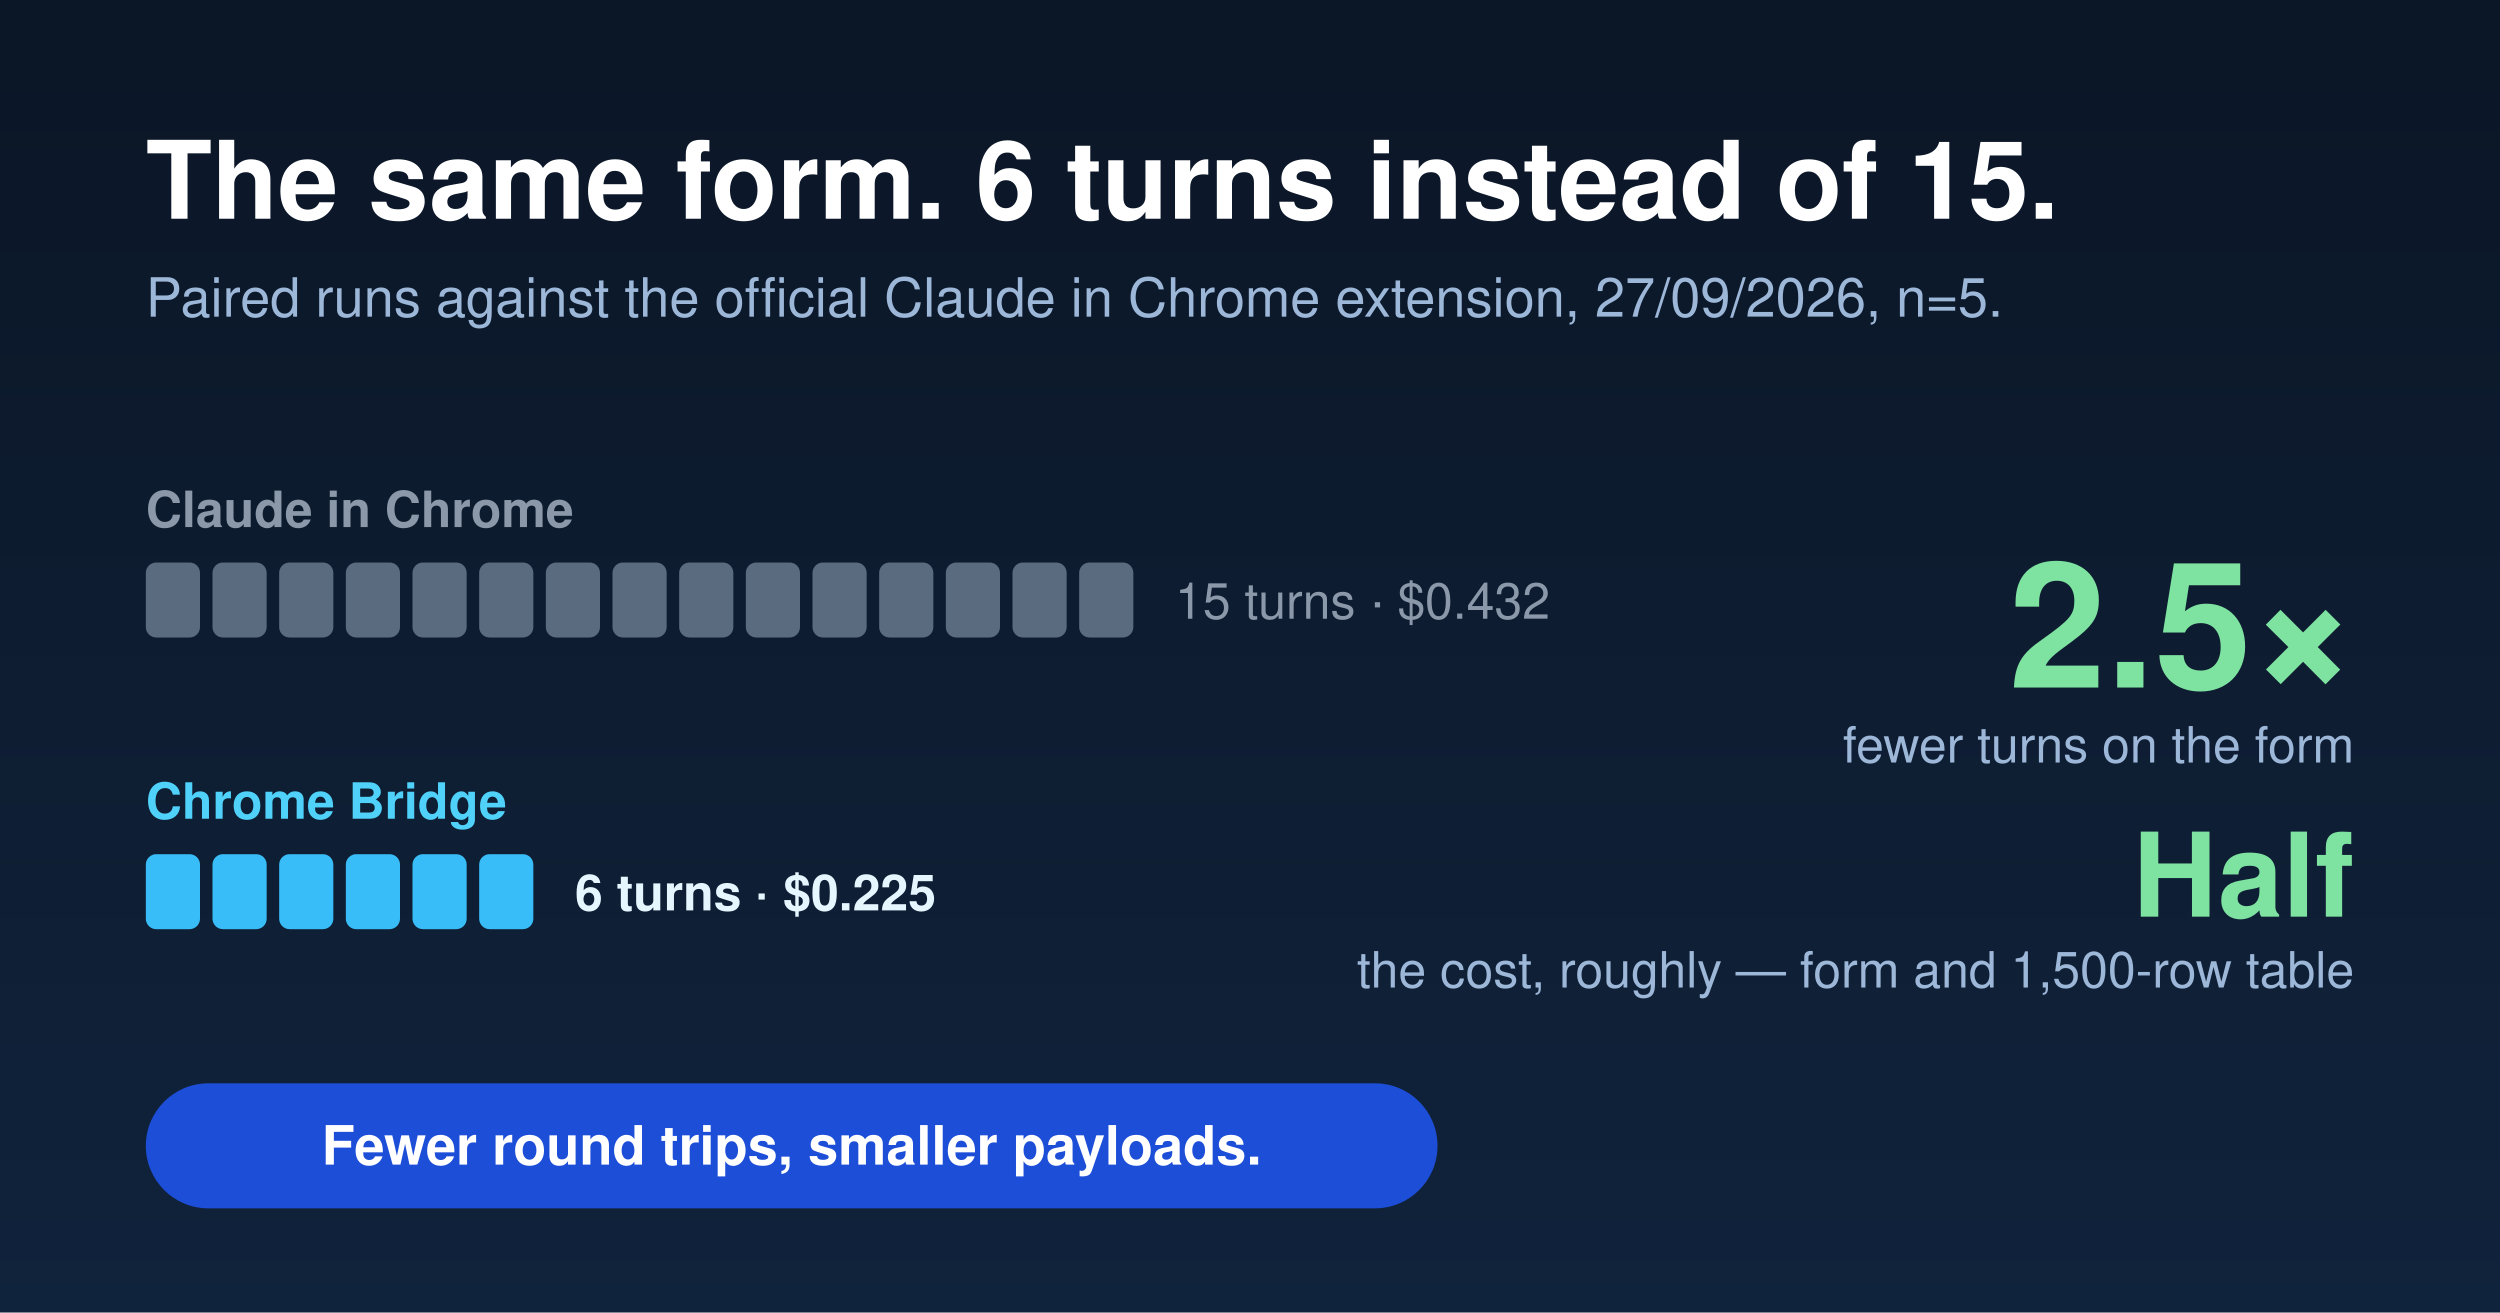
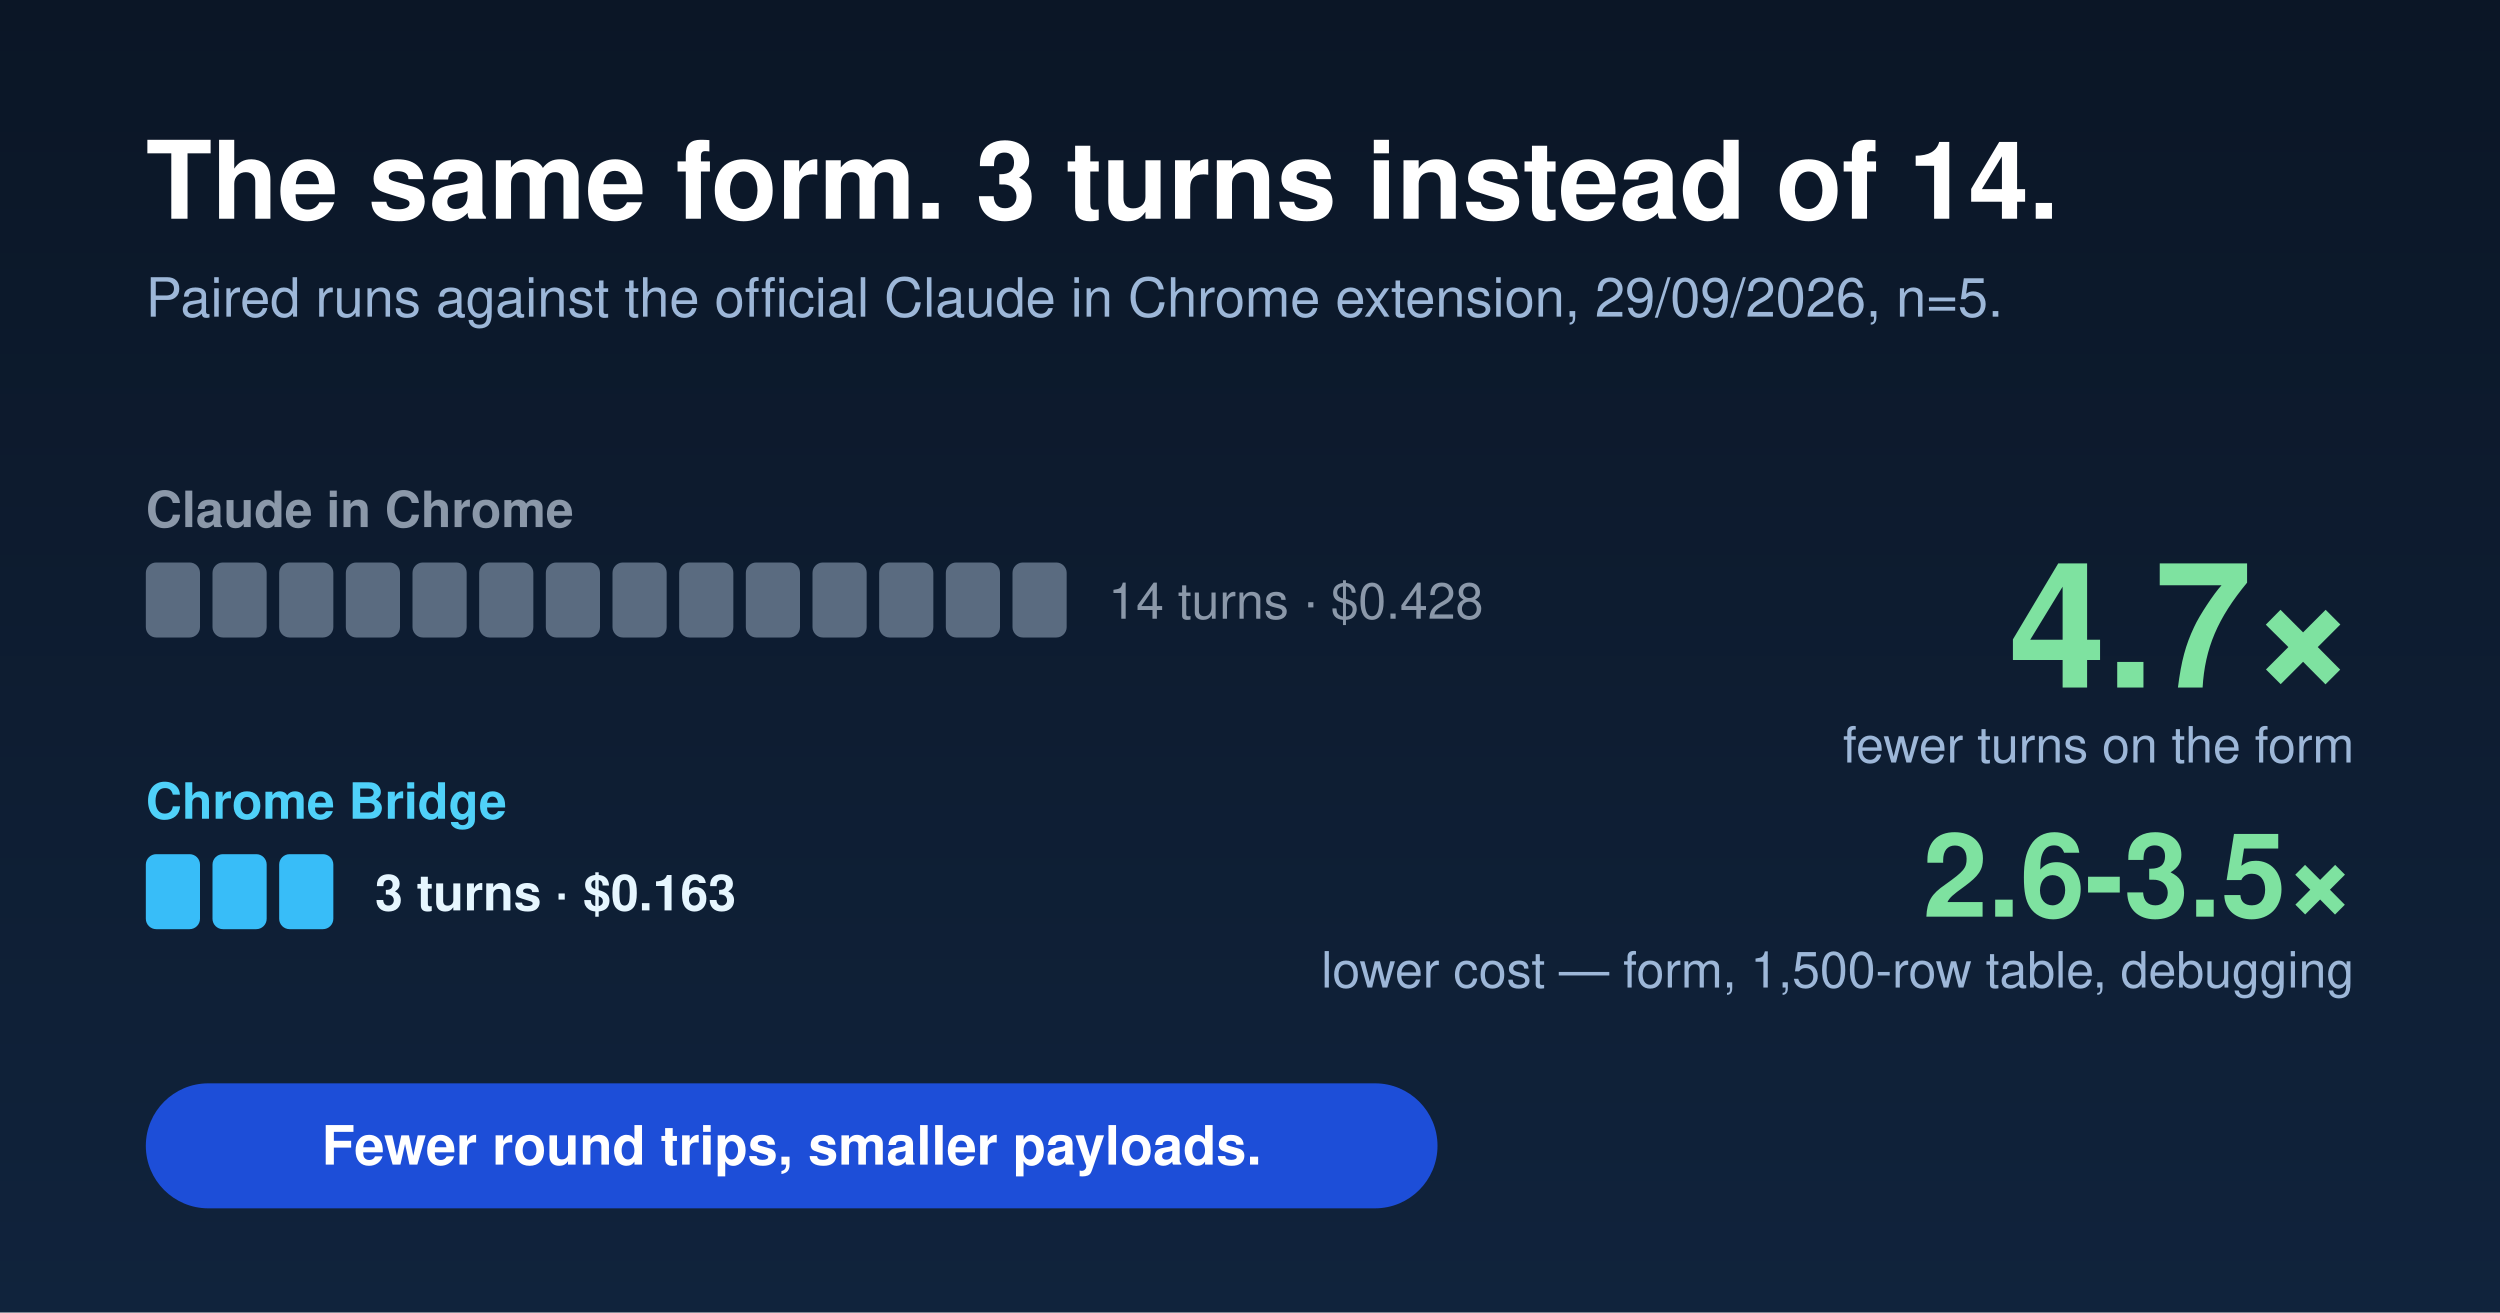
<svg xmlns="http://www.w3.org/2000/svg" width="1200" height="630" viewBox="0 0 1200 630" font-family="-apple-system,'Segoe UI',Helvetica,Arial,sans-serif">
  <defs>
    <linearGradient id="bg1" x1="0" y1="0" x2="0" y2="1">
      <stop offset="0" stop-color="#0b1626" />
      <stop offset="1" stop-color="#10233c" />
    </linearGradient>
  </defs>
  <rect width="1200" height="630" fill="url(#bg1)" />
-   <text x="70" y="105" fill="#ffffff" font-size="52" font-weight="800">The same form. 6 turns instead of 15.</text>
-   <text x="70" y="152" fill="#9db7d8" font-size="26">Paired runs against the official Claude in Chrome extension, 27/09/2026, n=5.</text>
+   <text x="70" y="105" fill="#ffffff" font-size="52" font-weight="800">The same form. 3 turns instead of 14.</text>
+   <text x="70" y="152" fill="#9db7d8" font-size="26">Paired runs against the official Claude in Chrome extension, 29/09/2026, n=5.</text>
  <text x="70" y="253" fill="#8b98a9" font-size="24" font-weight="700">Claude in Chrome</text>
  <g fill="#5a6b80">
    <rect x="70" y="270" width="26" height="36" rx="5" />
    <rect x="102" y="270" width="26" height="36" rx="5" />
    <rect x="134" y="270" width="26" height="36" rx="5" />
    <rect x="166" y="270" width="26" height="36" rx="5" />
    <rect x="198" y="270" width="26" height="36" rx="5" />
    <rect x="230" y="270" width="26" height="36" rx="5" />
    <rect x="262" y="270" width="26" height="36" rx="5" />
    <rect x="294" y="270" width="26" height="36" rx="5" />
    <rect x="326" y="270" width="26" height="36" rx="5" />
    <rect x="358" y="270" width="26" height="36" rx="5" />
    <rect x="390" y="270" width="26" height="36" rx="5" />
    <rect x="422" y="270" width="26" height="36" rx="5" />
    <rect x="454" y="270" width="26" height="36" rx="5" />
    <rect x="486" y="270" width="26" height="36" rx="5" />
-     <rect x="518" y="270" width="26" height="36" rx="5" />
  </g>
-   <text x="564" y="297" fill="#8b98a9" font-size="24">15 turns · $0.432</text>
+   <text x="532" y="297" fill="#8b98a9" font-size="24">14 turns · $0.428</text>
  <text x="70" y="393" fill="#4fd1f9" font-size="24" font-weight="700">Chrome Bridge</text>
  <g fill="#38bdf8">
    <rect x="70" y="410" width="26" height="36" rx="5" />
    <rect x="102" y="410" width="26" height="36" rx="5" />
    <rect x="134" y="410" width="26" height="36" rx="5" />
-     <rect x="166" y="410" width="26" height="36" rx="5" />
-     <rect x="198" y="410" width="26" height="36" rx="5" />
-     <rect x="230" y="410" width="26" height="36" rx="5" />
  </g>
-   <text x="276" y="437" fill="#e6f6ff" font-size="24" font-weight="700">6 turns · $0.225</text>
-   <text x="1130" y="330" fill="#7ee2a0" font-size="84" font-weight="800" text-anchor="end">2.5×</text>
+   <text x="180" y="437" fill="#e6f6ff" font-size="24" font-weight="700">3 turns · $0.163</text>
+   <text x="1130" y="330" fill="#7ee2a0" font-size="84" font-weight="800" text-anchor="end">4.7×</text>
  <text x="1130" y="366" fill="#9db7d8" font-size="24" text-anchor="end">fewer turns on the form</text>
-   <text x="1130" y="440" fill="#7ee2a0" font-size="56" font-weight="800" text-anchor="end">Half</text>
-   <text x="1130" y="474" fill="#9db7d8" font-size="24" text-anchor="end">the cost, roughly — form and 1,500-row table</text>
+   <text x="1130" y="440" fill="#7ee2a0" font-size="56" font-weight="800" text-anchor="end">2.6-3.5×</text>
+   <text x="1130" y="474" fill="#9db7d8" font-size="24" text-anchor="end">lower cost — form, 1,500-row table, debugging</text>
  <rect x="70" y="520" width="620" height="60" rx="30" fill="#1d4ed8" />
  <text x="380" y="559" fill="#ffffff" font-size="26" font-weight="700" text-anchor="middle">Fewer round trips, smaller payloads.</text>
</svg>
